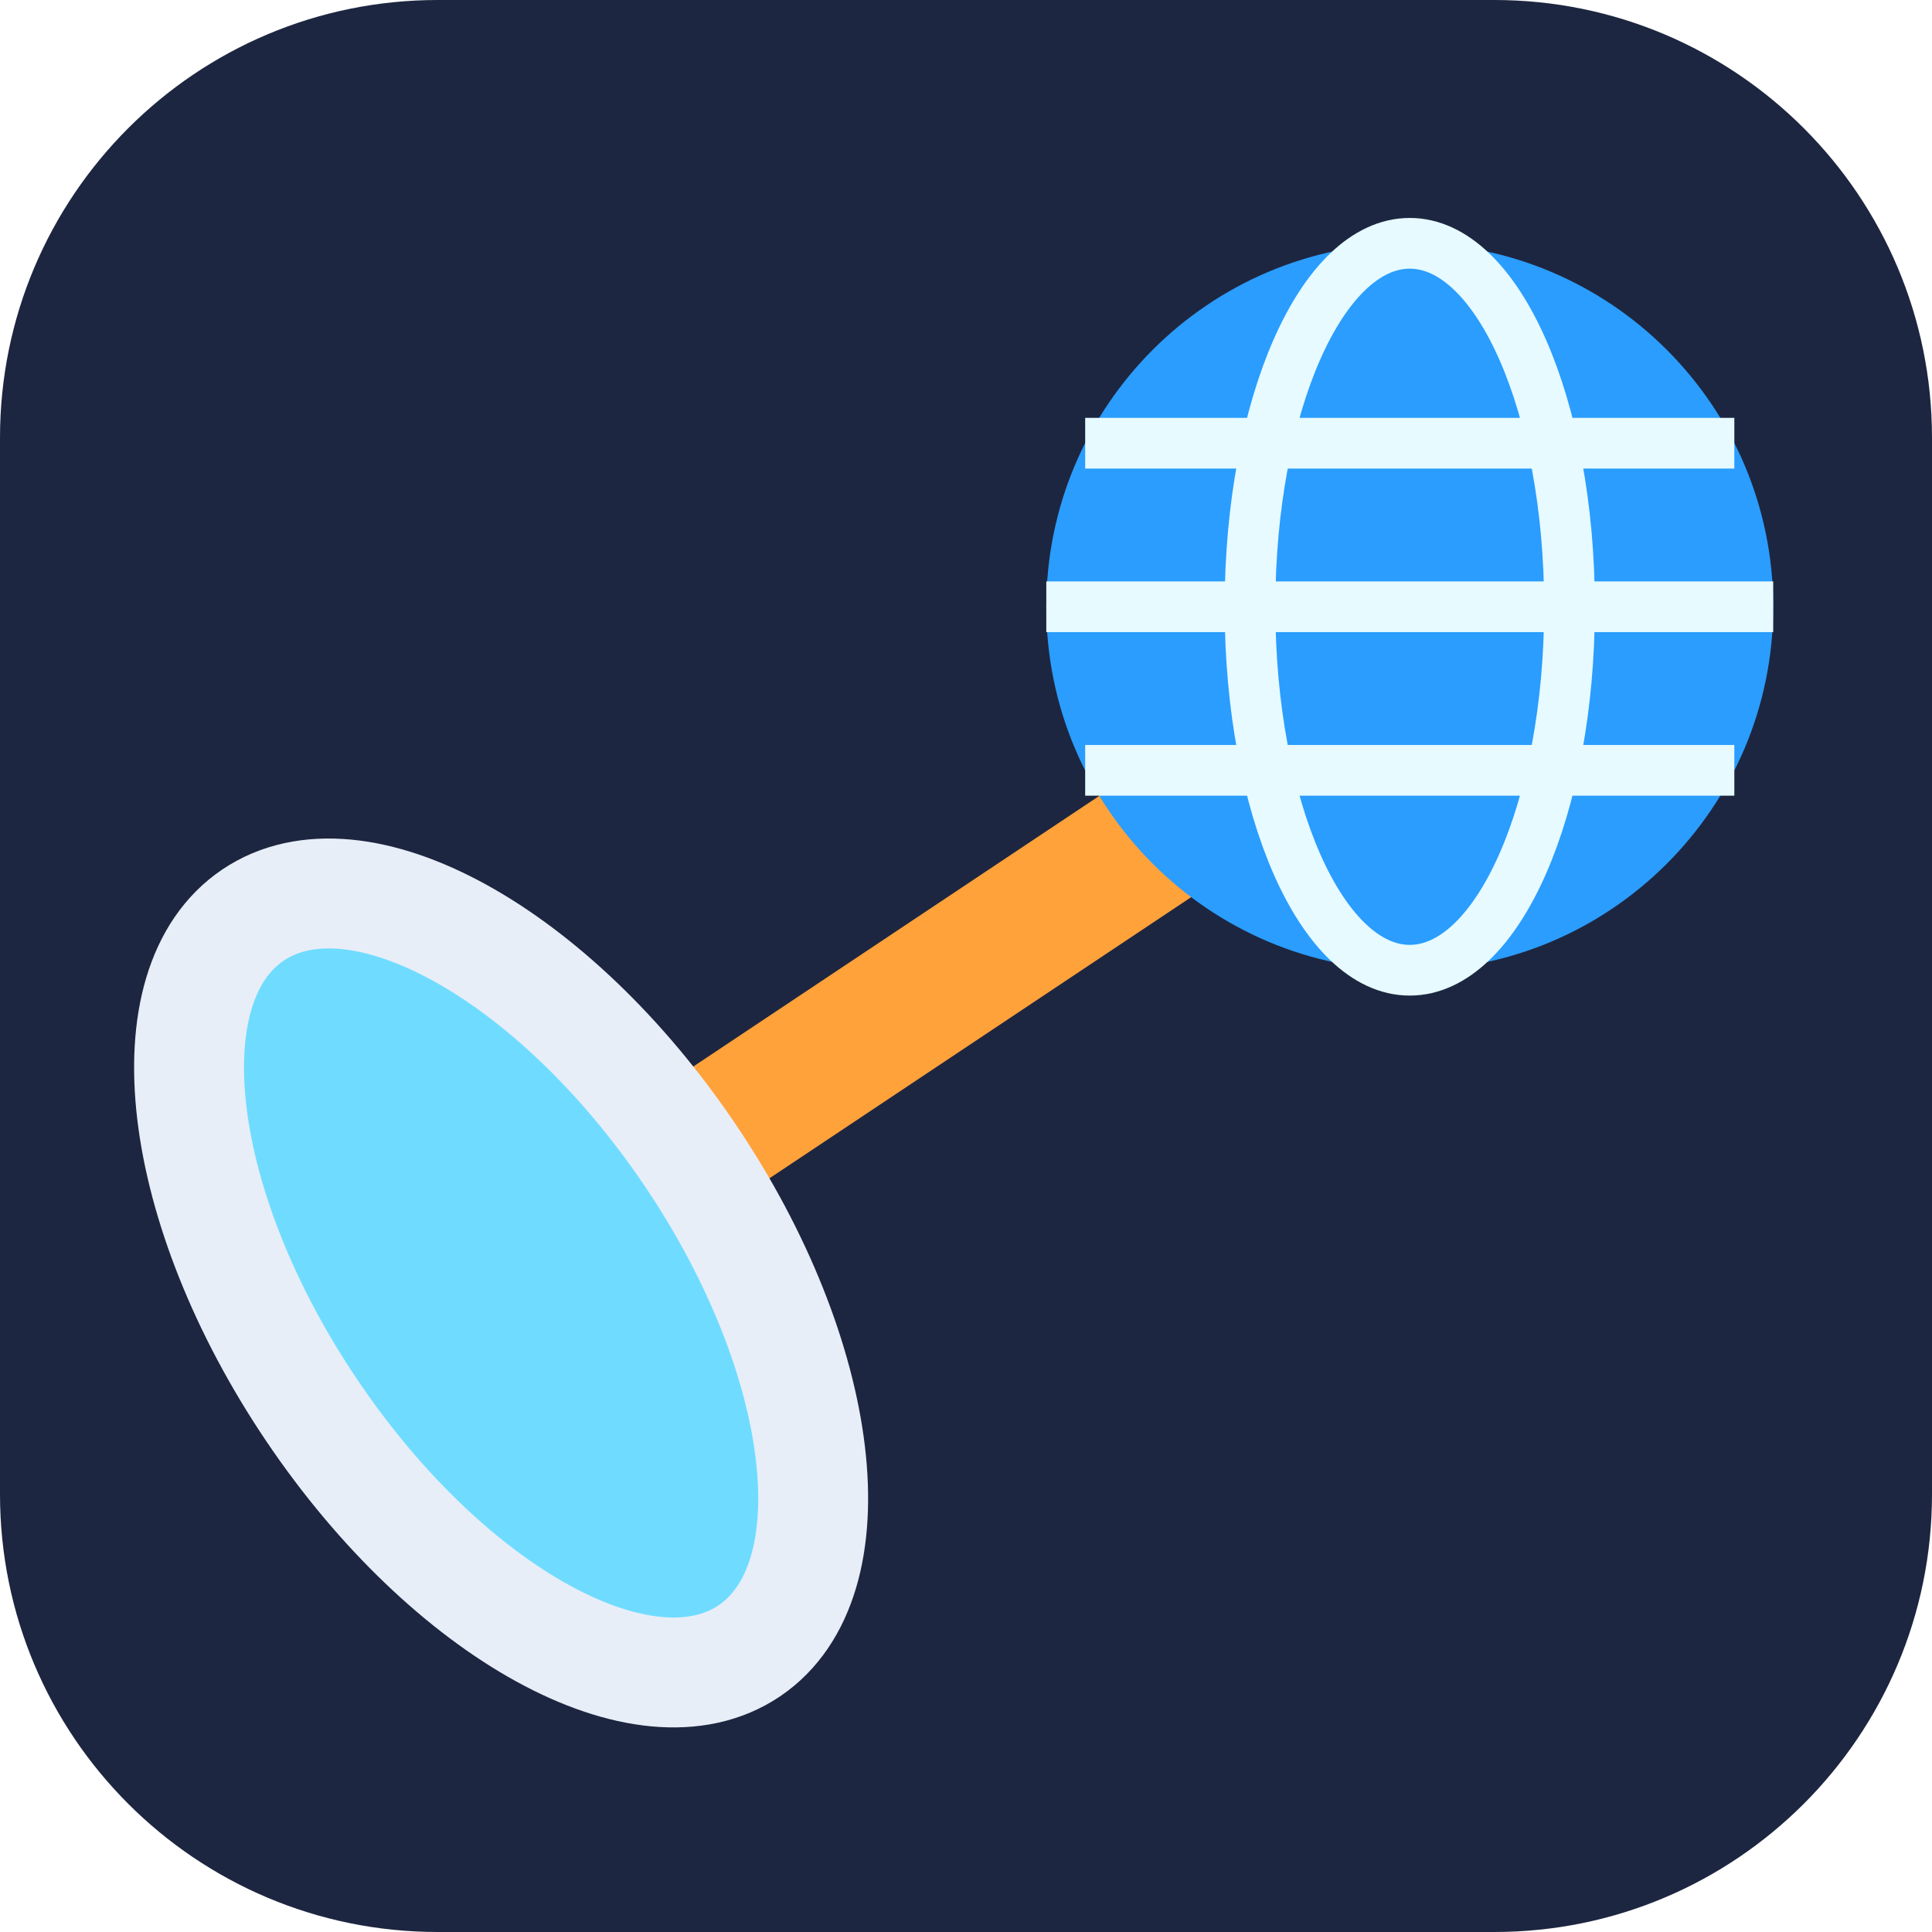
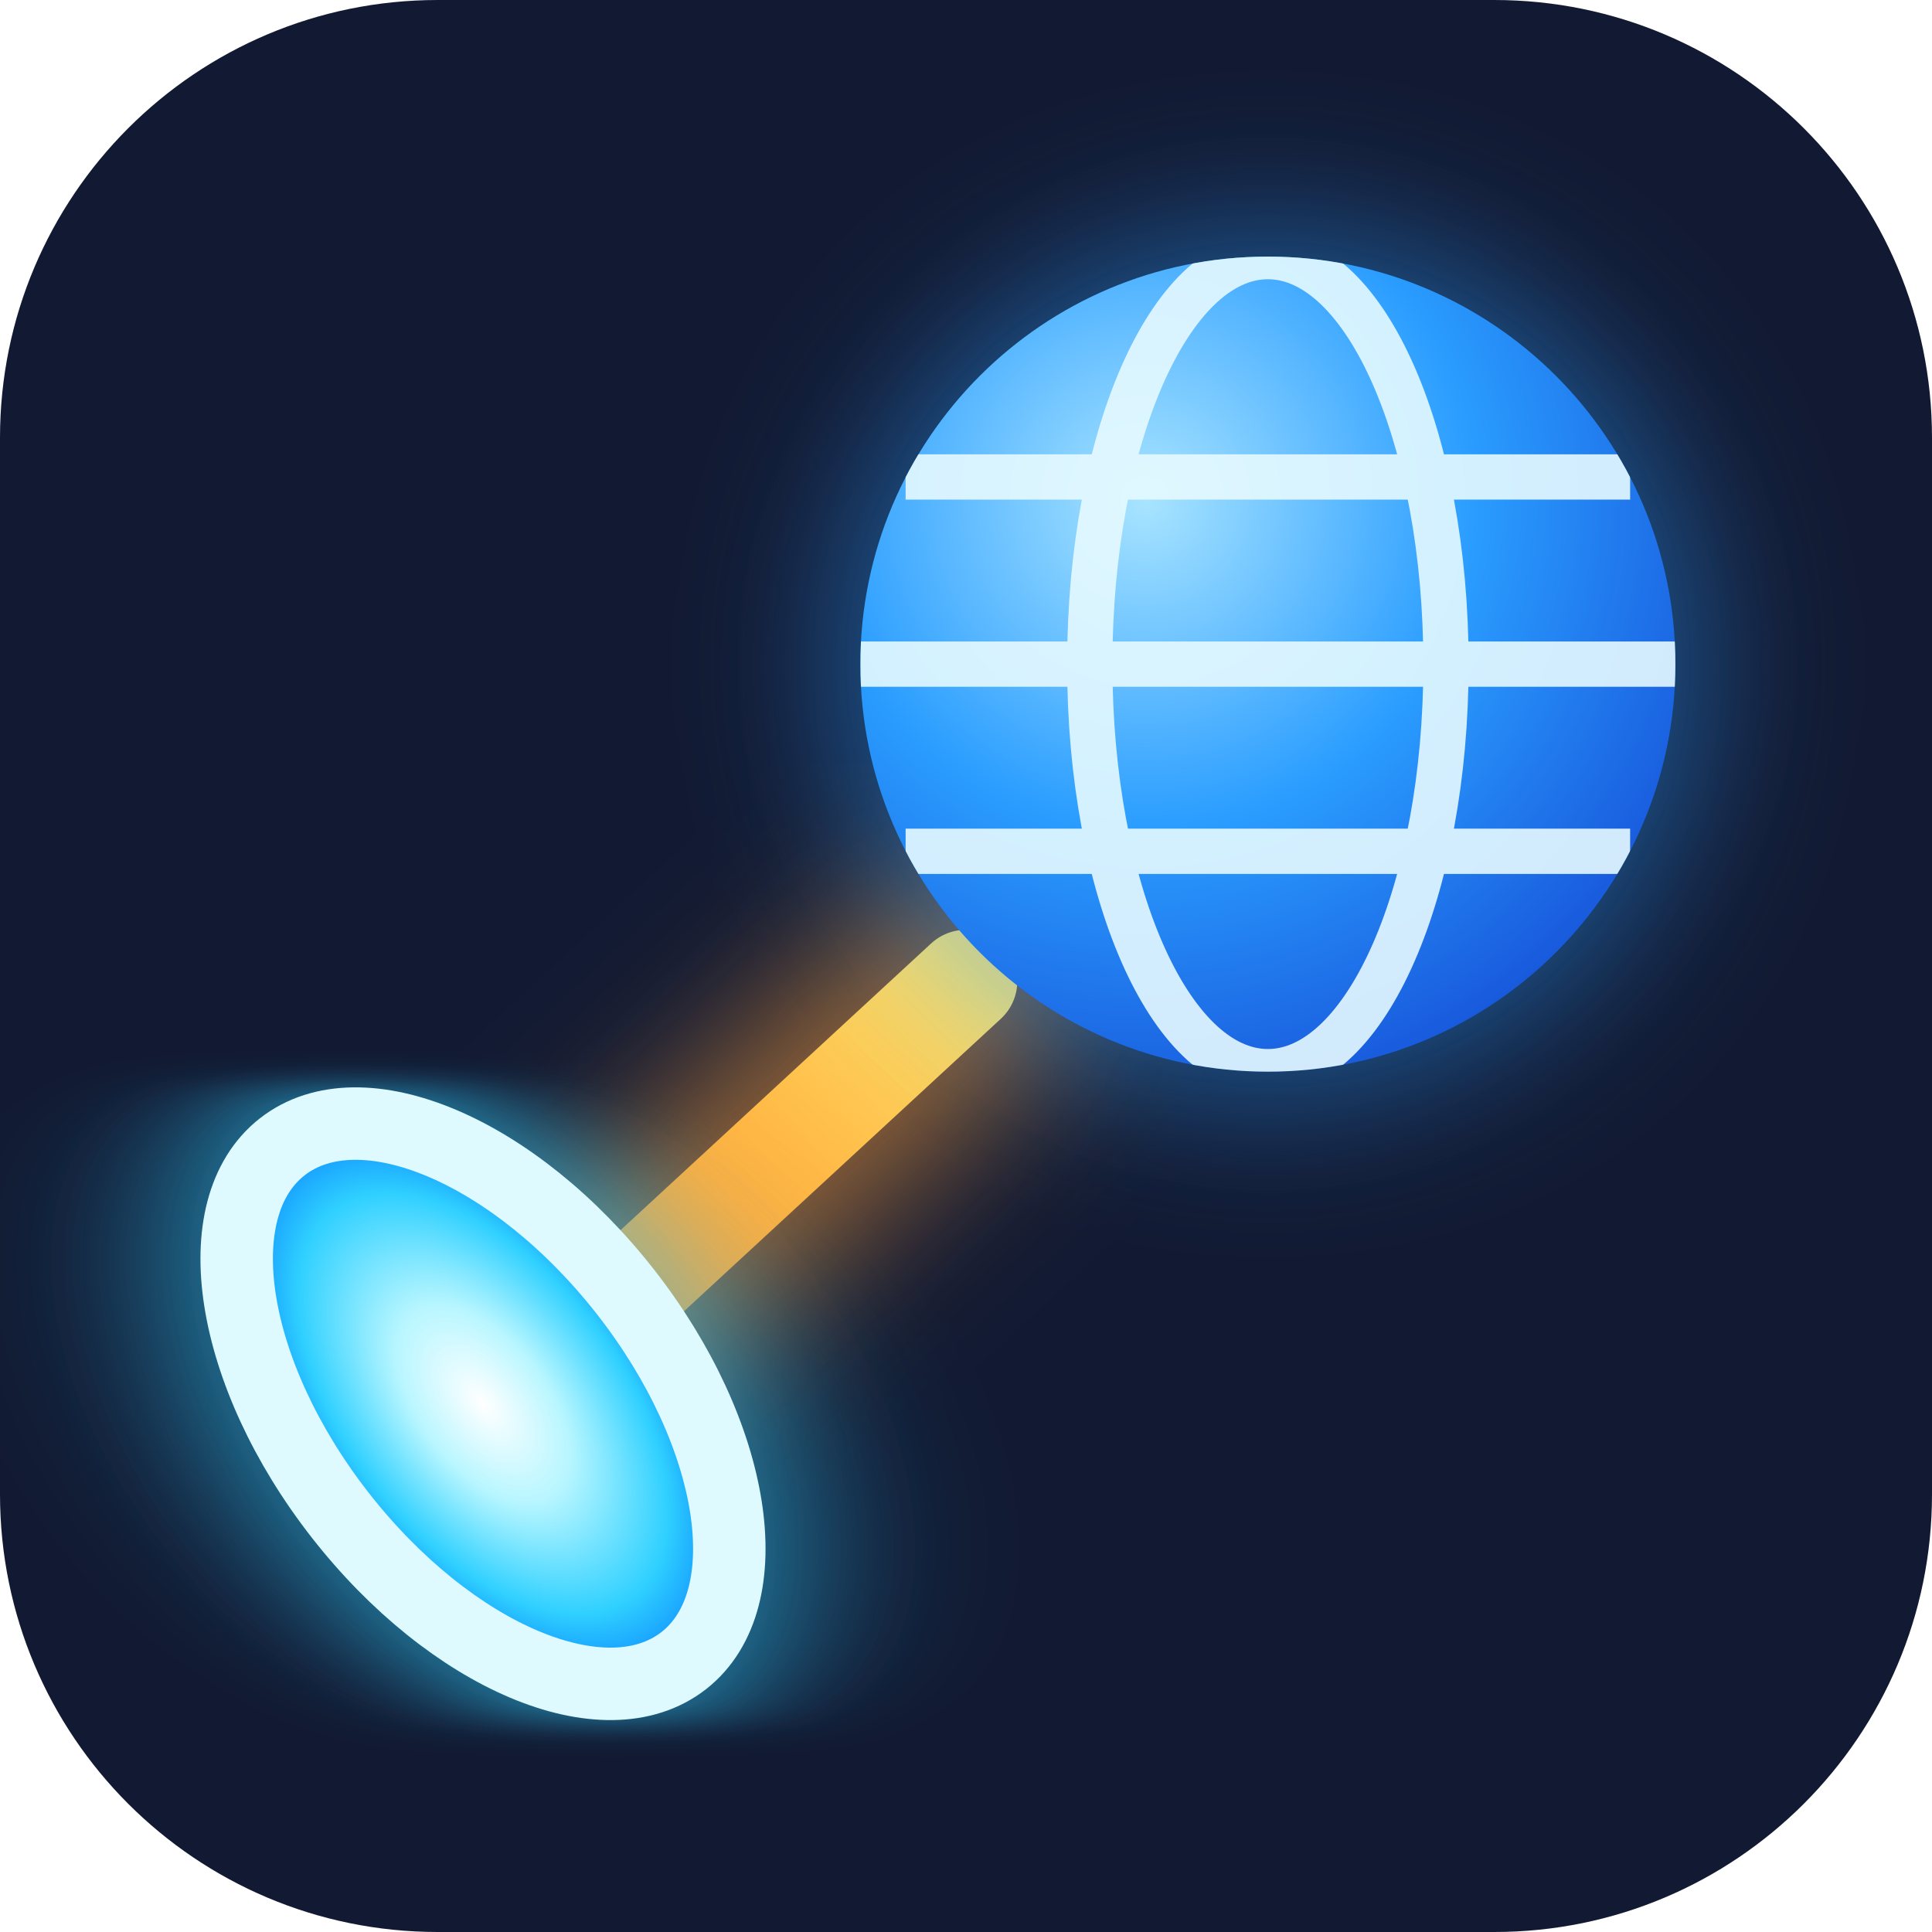
<svg xmlns="http://www.w3.org/2000/svg" viewBox="0 0 64 64">
-   <rect width="64" height="64" rx="14.5" fill="#1d2640" />
-   <g transform="translate(4 4) scale(1.4)">
-     <path d="M11 26 29 14" stroke="#ffa23a" stroke-width="3.2" stroke-linecap="round" />
-     <ellipse transform="translate(9 27.5) rotate(-34)" rx="5.4" ry="10.5" fill="#6fdcff" stroke="#e8eef8" stroke-width="2.6" />
-     <circle cx="30.5" cy="11.5" r="8.6" fill="#2a9dff" />
-     <g fill="none" stroke="#e6faff" stroke-width="1.2">
-       <ellipse cx="30.5" cy="11.5" rx="3.78" ry="8.6" />
-       <path d="M21.9 11.5h17.2M22.82 7.63h15.36M22.82 15.37h15.36" />
-     </g>
+   <defs>
+     <radialGradient id="portal" cx="50%" cy="50%" r="50%">
+       <stop offset="0" stop-color="#fff" />
+       <stop offset=".35" stop-color="#b8f6ff" />
+       <stop offset=".75" stop-color="#2fd0ff" />
+       <stop offset="1" stop-color="#0a84ff" />
+     </radialGradient>
+     <linearGradient id="beam" x1="0" y1="1" x2="1" y2="0">
+       <stop offset="0" stop-color="#ff8a1f" />
+       <stop offset="1" stop-color="#ffe066" />
+     </linearGradient>
+     <radialGradient id="globe" cx=".35" cy=".3" r=".8">
+       <stop offset="0" stop-color="#a8e4ff" />
+       <stop offset=".5" stop-color="#2a9dff" />
+       <stop offset="1" stop-color="#1650d8" />
+     </radialGradient>
+     <clipPath id="earth">
+       <circle cx="42" cy="22" r="13.5" />
+     </clipPath>
+     <filter id="glow" x="-60%" y="-60%" width="220%" height="220%">
+       <feGaussianBlur stdDeviation="2.4" />
+     </filter>
+   </defs>
+   <rect width="64" height="64" rx="14.5" fill="#121a33" />
+   <path d="M19 44.5 32 32.5" stroke="#ffa23a" stroke-width="7" stroke-linecap="round" opacity=".55" filter="url(#glow)" />
+   <path d="M19 44.5 32 32.5" stroke="url(#beam)" stroke-width="3.4" stroke-linecap="round" />
+   <circle cx="42" cy="22" r="14.5" fill="#2a9dff" opacity=".45" filter="url(#glow)" />
+   <circle cx="42" cy="22" r="13.5" fill="url(#globe)" />
+   <g fill="none" stroke="#e6faff" stroke-width="1.5" opacity=".9" clip-path="url(#earth)">
+     <ellipse cx="42" cy="22" rx="5.9" ry="13.5" />
+     <path d="M28.5 22h27M30 15.8h24M30 28.2h24" />
+   </g>
+   <g transform="translate(16 46.5) rotate(-38)">
+     <ellipse rx="7.6" ry="12.4" fill="#2fd0ff" opacity=".7" filter="url(#glow)" />
+     <ellipse rx="6" ry="10.8" fill="url(#portal)" />
+     <ellipse rx="6" ry="10.8" fill="none" stroke="#dffaff" stroke-width="2.4" />
  </g>
</svg>
